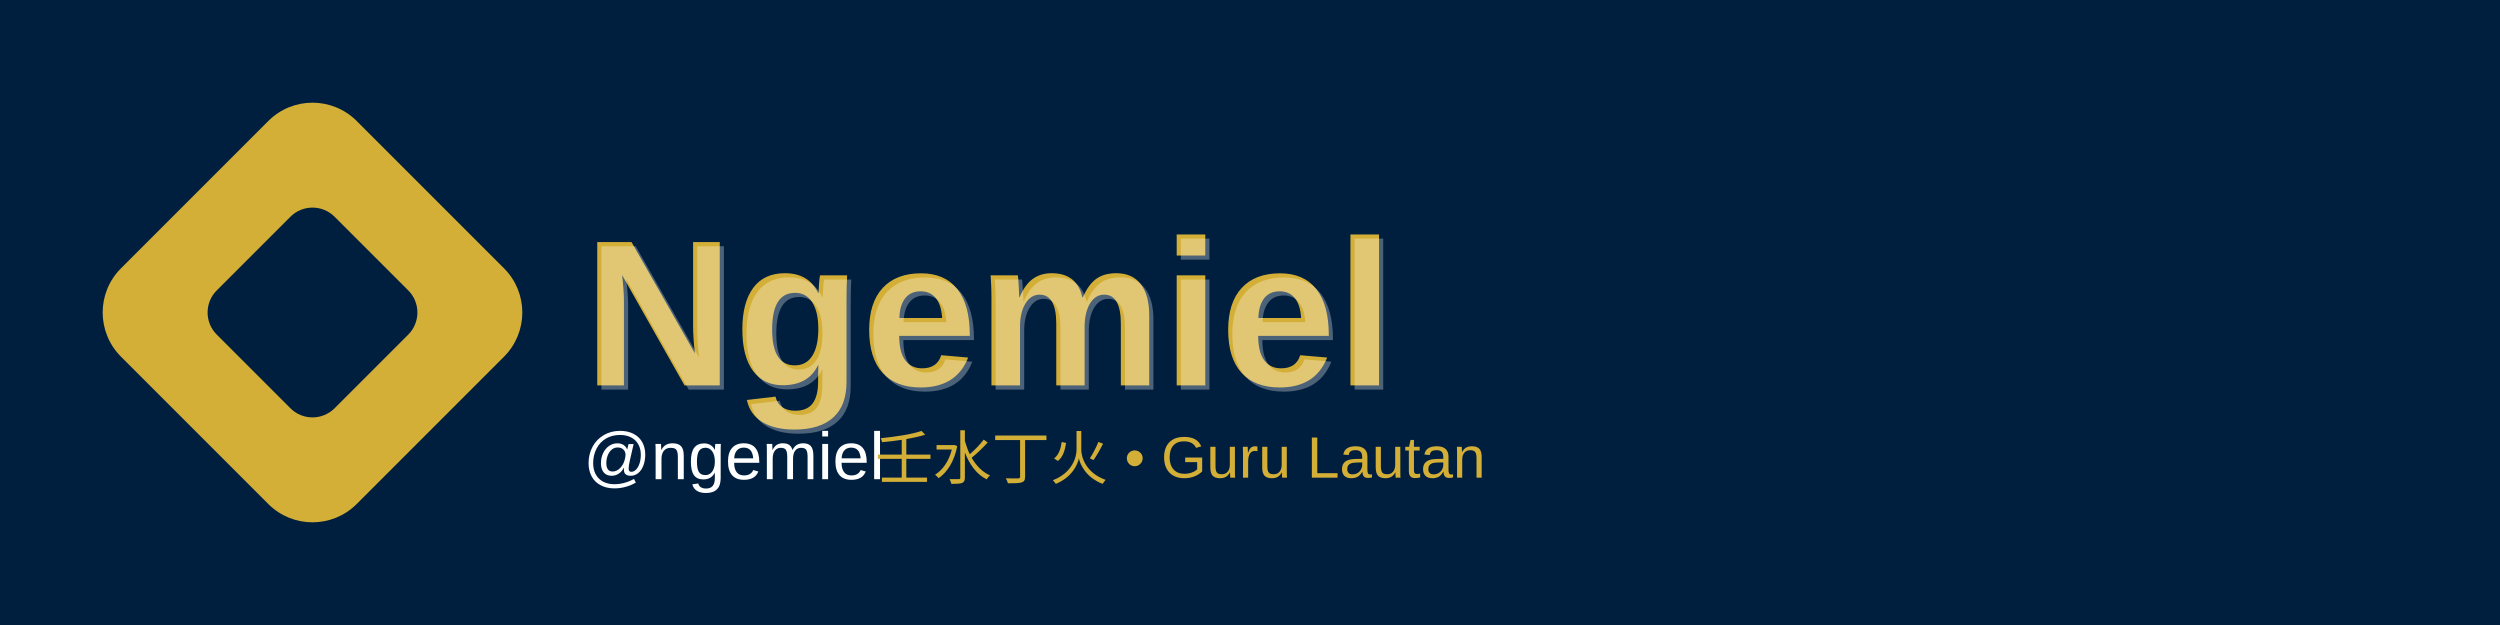
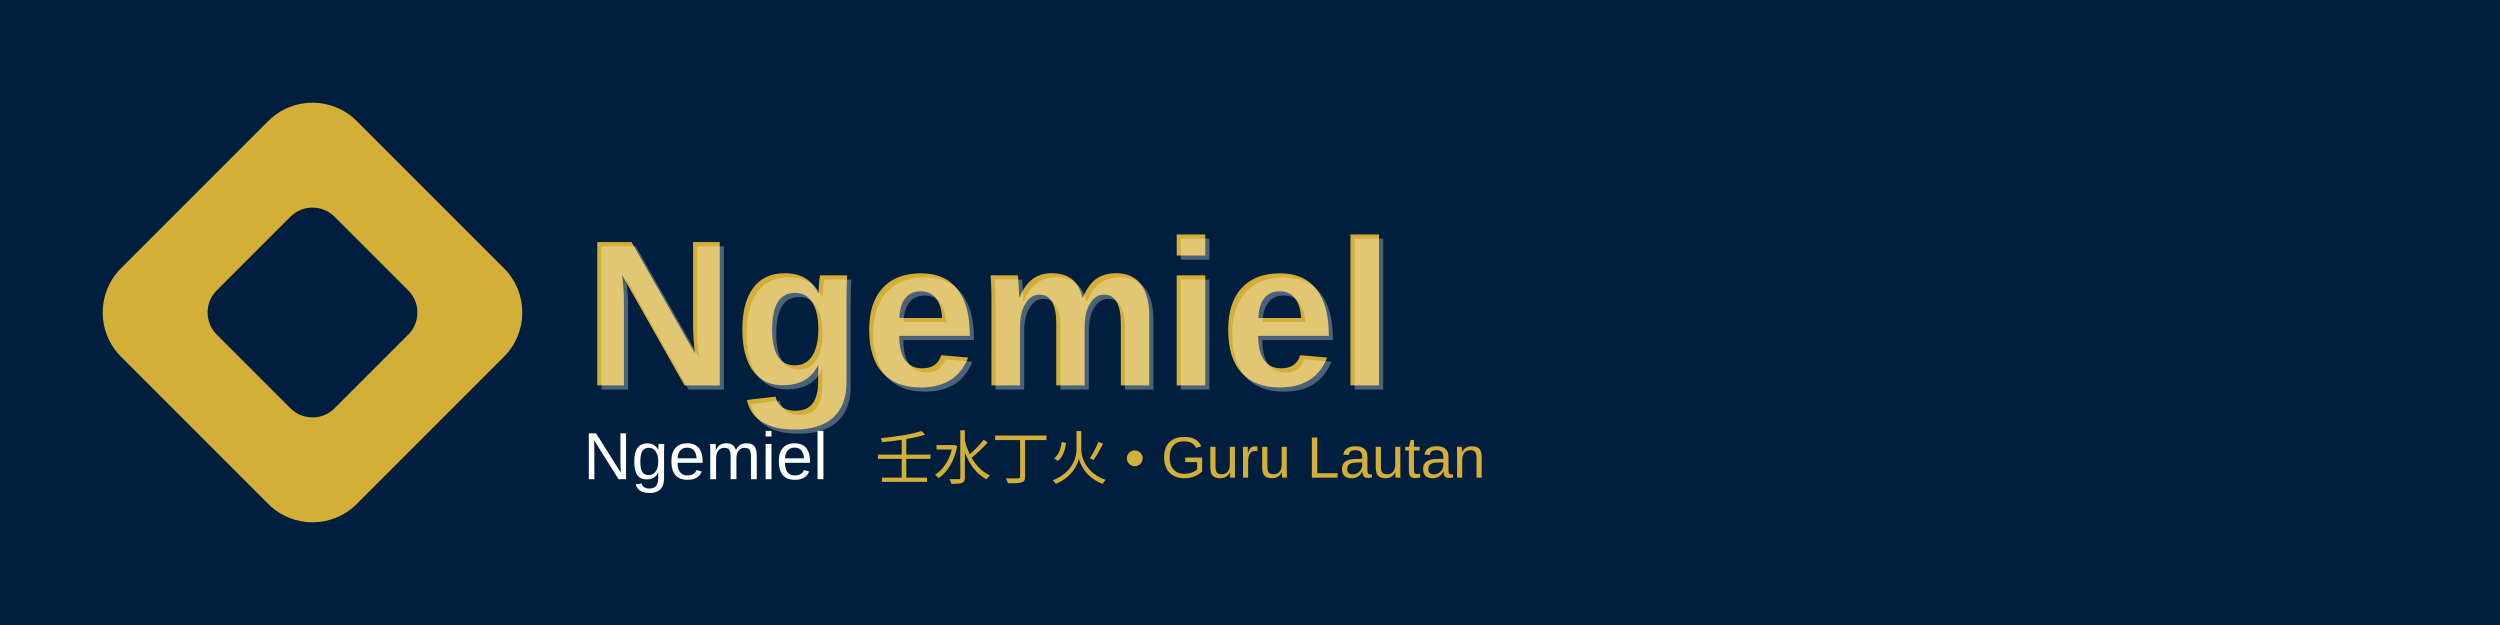
<svg xmlns="http://www.w3.org/2000/svg" viewBox="0 0 1200 300" width="1200" height="300">
  <rect width="1200" height="300" fill="#001F3F" />
  <g transform="translate(150,150) rotate(45) translate(-150,-150)">
    <rect x="70" y="70" width="160" height="160" rx="30" fill="#D4AF37" />
    <rect x="110" y="110" width="80" height="80" rx="15" fill="#001F3F" />
    <text x="150" y="165" font-family="Arial, sans-serif" font-size="28" font-weight="bold" fill="#001F3F" text-anchor="middle">33</text>
  </g>
  <text x="280" y="185" font-family="Arial, sans-serif" font-size="100" font-weight="bold" fill="#D4AF37">Ngemiel</text>
  <text x="282" y="187" font-family="Arial, sans-serif" font-size="100" font-weight="bold" fill="#FFFFFF" opacity="0.3">Ngemiel</text>
-   <text x="280" y="230" font-family="Arial, sans-serif" font-size="32" fill="#FFFFFF">@ngemiel</text>
+   <text x="280" y="230" font-family="Arial, sans-serif" font-size="32" fill="#FFFFFF">Ngemiel</text>
  <text x="420" y="230" font-family="Arial, sans-serif" font-size="28" fill="#D4AF37">壬水丁火 • Guru Lautan</text>
</svg>
